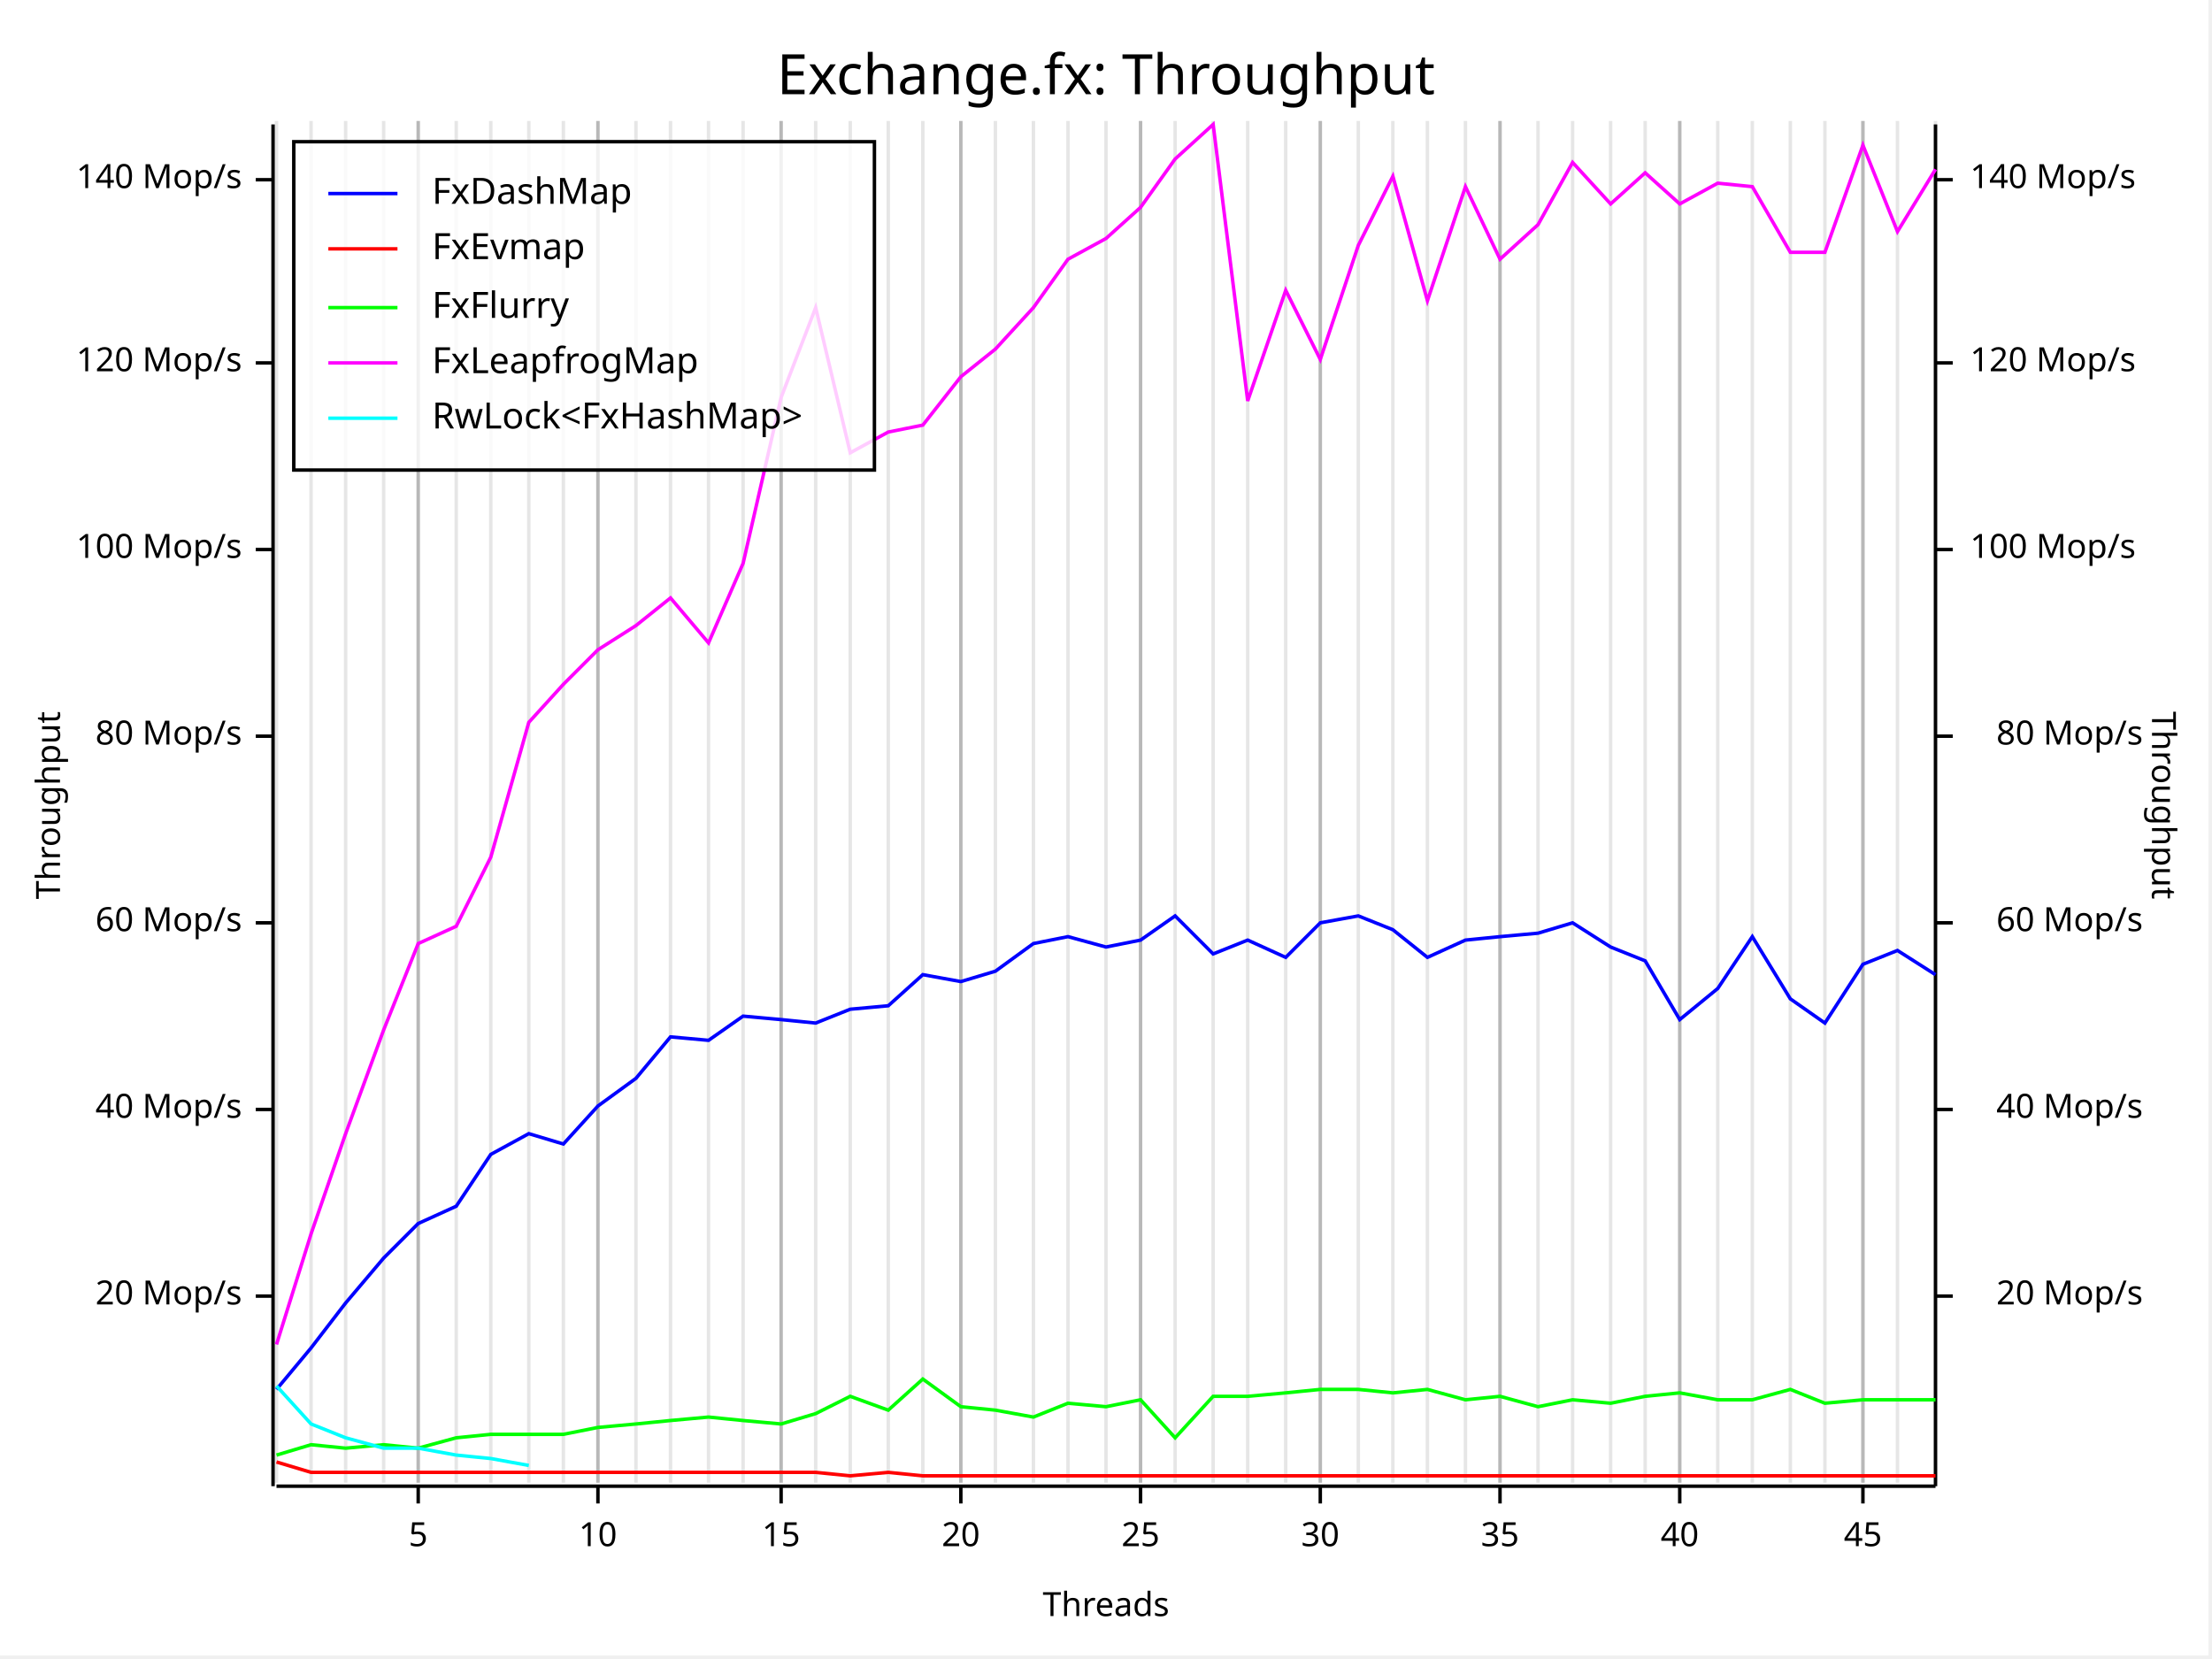
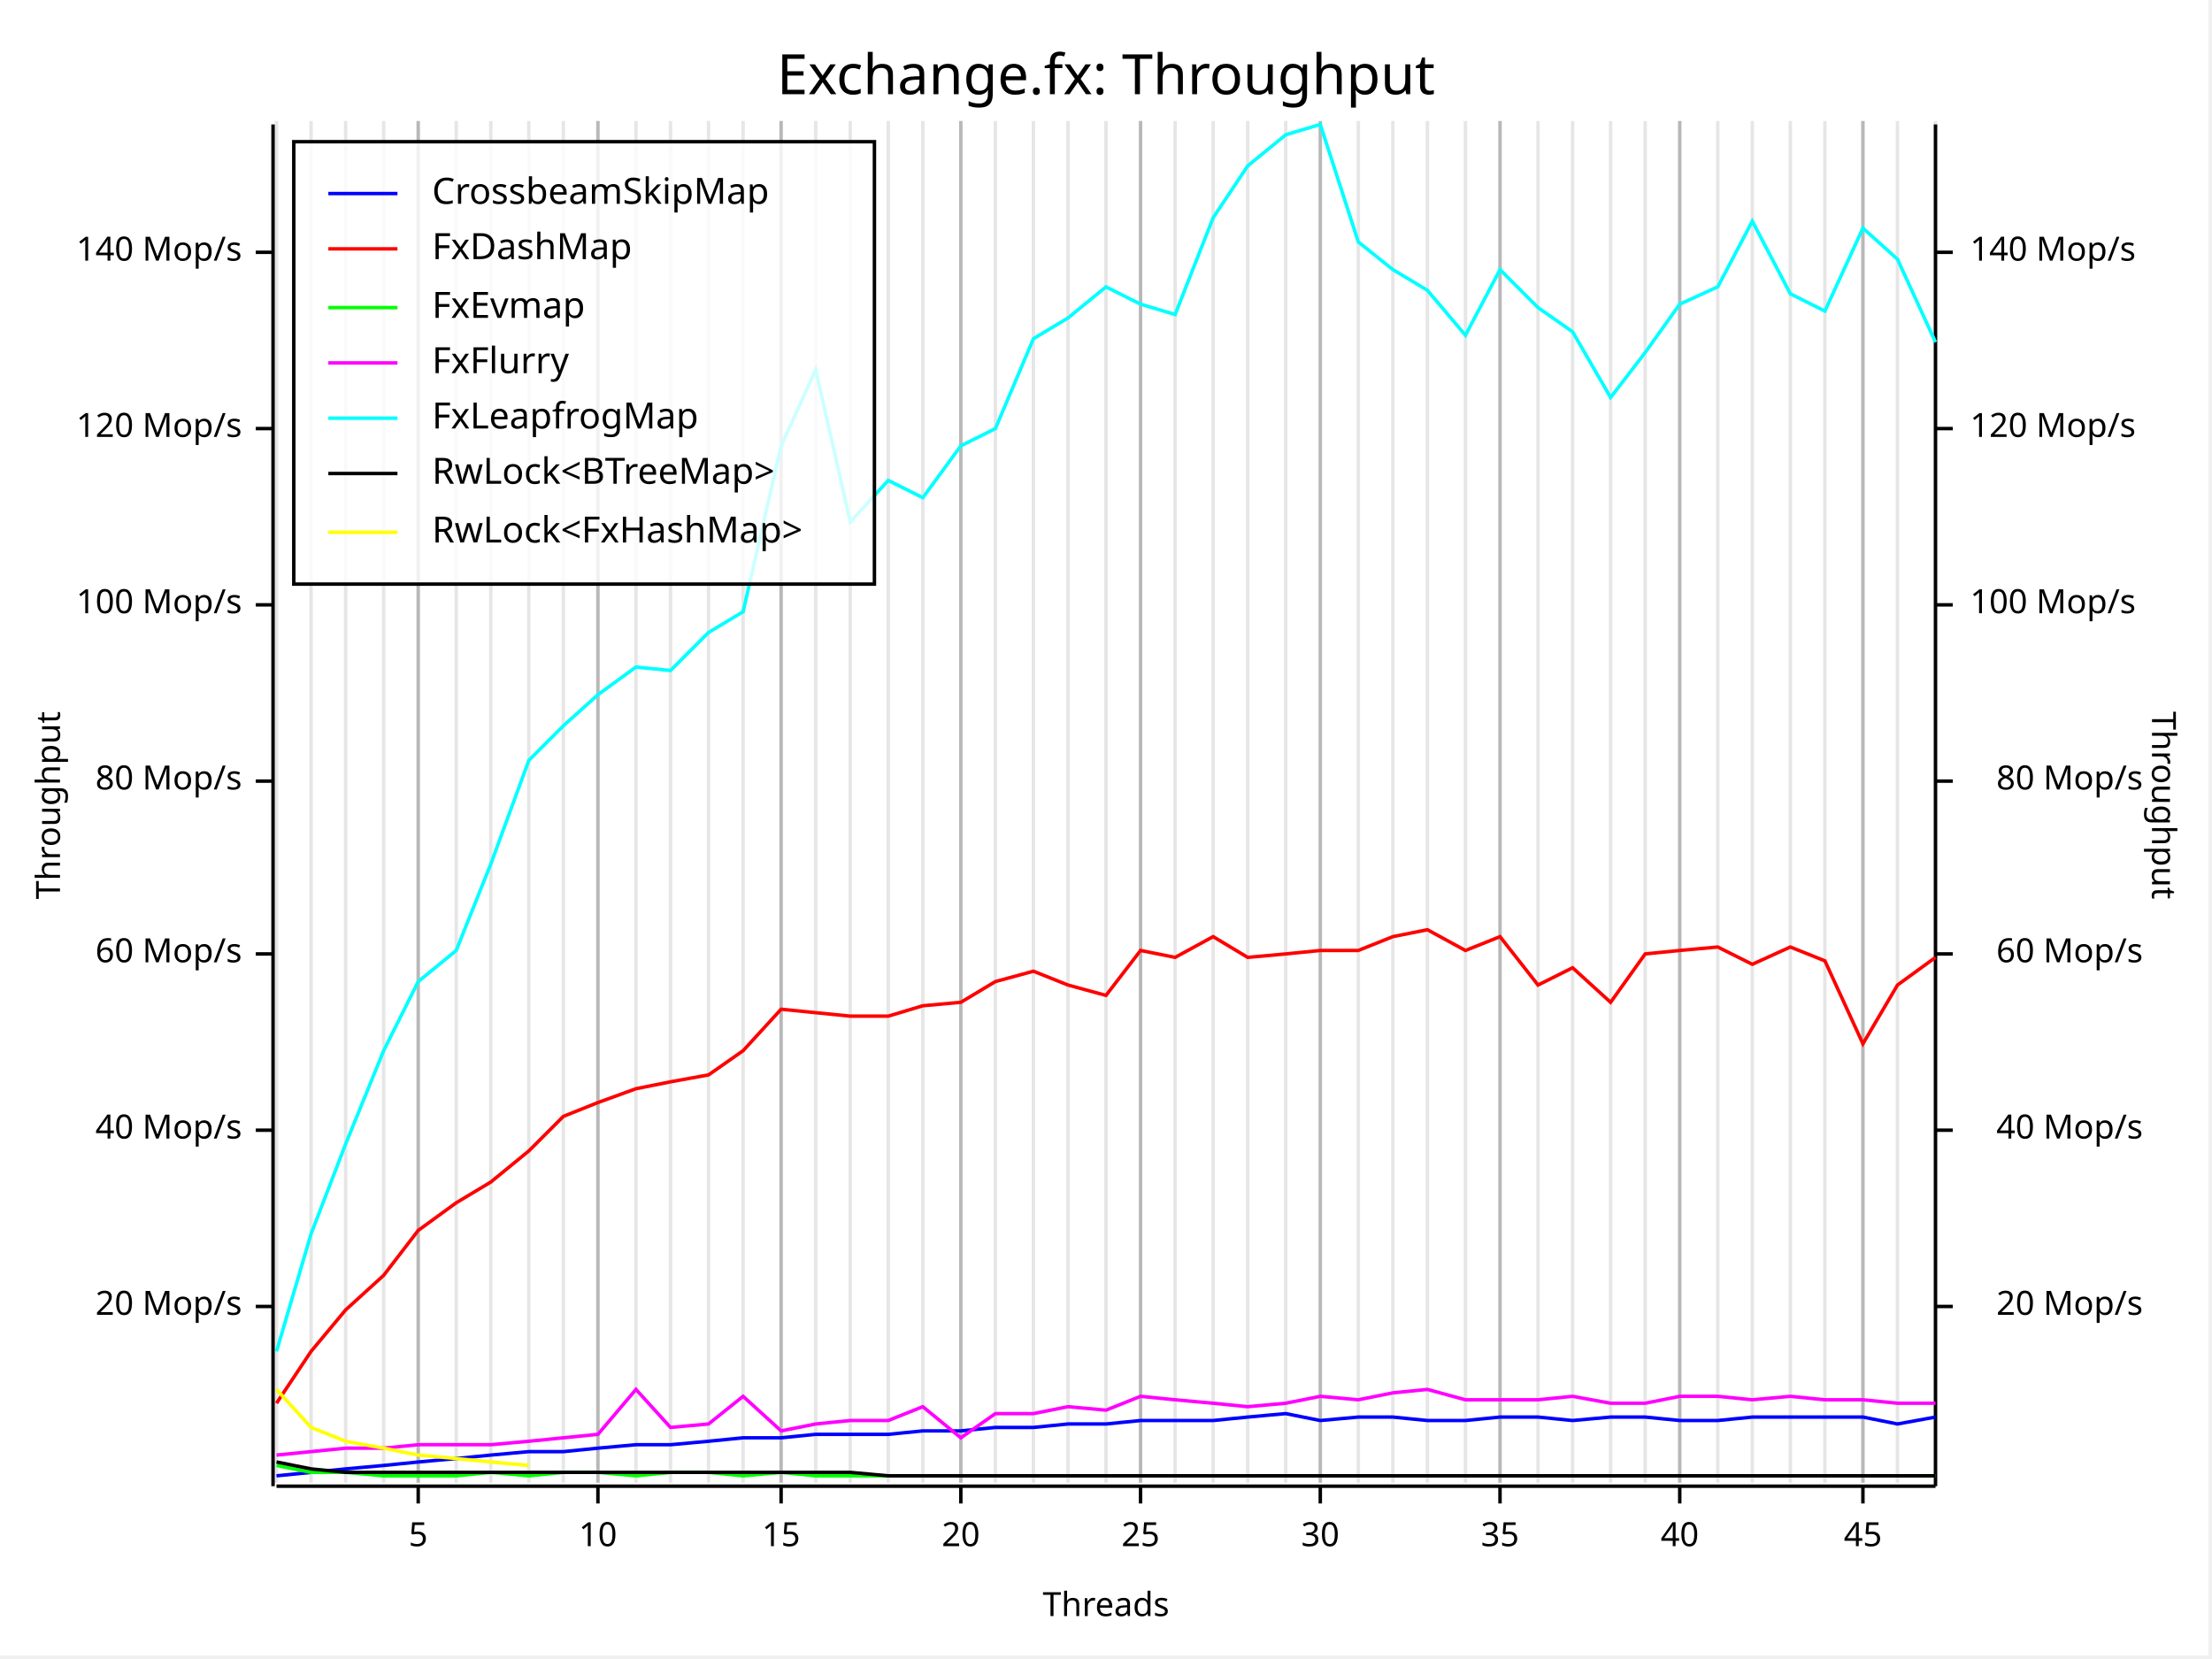
<svg xmlns="http://www.w3.org/2000/svg" width="640" height="480" viewBox="0 0 640 480">
  <rect x="0" y="0" width="639" height="479" opacity="1" fill="#FFFFFF" stroke="none" />
  <text x="320" y="15" dy="0.76em" text-anchor="middle" font-family="Fira Code" font-size="16.129" opacity="1" fill="#000000">
Exchange.fx: Throughput
</text>
  <line opacity="0.1" stroke="#000000" stroke-width="1" x1="80" y1="429" x2="80" y2="35" />
  <line opacity="0.1" stroke="#000000" stroke-width="1" x1="90" y1="429" x2="90" y2="35" />
  <line opacity="0.1" stroke="#000000" stroke-width="1" x1="100" y1="429" x2="100" y2="35" />
  <line opacity="0.1" stroke="#000000" stroke-width="1" x1="111" y1="429" x2="111" y2="35" />
  <line opacity="0.1" stroke="#000000" stroke-width="1" x1="121" y1="429" x2="121" y2="35" />
  <line opacity="0.1" stroke="#000000" stroke-width="1" x1="132" y1="429" x2="132" y2="35" />
  <line opacity="0.1" stroke="#000000" stroke-width="1" x1="142" y1="429" x2="142" y2="35" />
  <line opacity="0.1" stroke="#000000" stroke-width="1" x1="153" y1="429" x2="153" y2="35" />
  <line opacity="0.1" stroke="#000000" stroke-width="1" x1="163" y1="429" x2="163" y2="35" />
  <line opacity="0.1" stroke="#000000" stroke-width="1" x1="173" y1="429" x2="173" y2="35" />
  <line opacity="0.1" stroke="#000000" stroke-width="1" x1="184" y1="429" x2="184" y2="35" />
  <line opacity="0.1" stroke="#000000" stroke-width="1" x1="194" y1="429" x2="194" y2="35" />
  <line opacity="0.1" stroke="#000000" stroke-width="1" x1="205" y1="429" x2="205" y2="35" />
  <line opacity="0.1" stroke="#000000" stroke-width="1" x1="215" y1="429" x2="215" y2="35" />
  <line opacity="0.1" stroke="#000000" stroke-width="1" x1="226" y1="429" x2="226" y2="35" />
  <line opacity="0.1" stroke="#000000" stroke-width="1" x1="236" y1="429" x2="236" y2="35" />
  <line opacity="0.1" stroke="#000000" stroke-width="1" x1="246" y1="429" x2="246" y2="35" />
  <line opacity="0.1" stroke="#000000" stroke-width="1" x1="257" y1="429" x2="257" y2="35" />
  <line opacity="0.1" stroke="#000000" stroke-width="1" x1="267" y1="429" x2="267" y2="35" />
  <line opacity="0.1" stroke="#000000" stroke-width="1" x1="278" y1="429" x2="278" y2="35" />
  <line opacity="0.1" stroke="#000000" stroke-width="1" x1="288" y1="429" x2="288" y2="35" />
  <line opacity="0.1" stroke="#000000" stroke-width="1" x1="299" y1="429" x2="299" y2="35" />
  <line opacity="0.1" stroke="#000000" stroke-width="1" x1="309" y1="429" x2="309" y2="35" />
  <line opacity="0.1" stroke="#000000" stroke-width="1" x1="320" y1="429" x2="320" y2="35" />
  <line opacity="0.1" stroke="#000000" stroke-width="1" x1="330" y1="429" x2="330" y2="35" />
  <line opacity="0.1" stroke="#000000" stroke-width="1" x1="340" y1="429" x2="340" y2="35" />
  <line opacity="0.1" stroke="#000000" stroke-width="1" x1="351" y1="429" x2="351" y2="35" />
  <line opacity="0.1" stroke="#000000" stroke-width="1" x1="361" y1="429" x2="361" y2="35" />
  <line opacity="0.1" stroke="#000000" stroke-width="1" x1="372" y1="429" x2="372" y2="35" />
  <line opacity="0.1" stroke="#000000" stroke-width="1" x1="382" y1="429" x2="382" y2="35" />
  <line opacity="0.1" stroke="#000000" stroke-width="1" x1="393" y1="429" x2="393" y2="35" />
  <line opacity="0.1" stroke="#000000" stroke-width="1" x1="403" y1="429" x2="403" y2="35" />
  <line opacity="0.1" stroke="#000000" stroke-width="1" x1="413" y1="429" x2="413" y2="35" />
  <line opacity="0.1" stroke="#000000" stroke-width="1" x1="424" y1="429" x2="424" y2="35" />
  <line opacity="0.1" stroke="#000000" stroke-width="1" x1="434" y1="429" x2="434" y2="35" />
  <line opacity="0.1" stroke="#000000" stroke-width="1" x1="445" y1="429" x2="445" y2="35" />
  <line opacity="0.1" stroke="#000000" stroke-width="1" x1="455" y1="429" x2="455" y2="35" />
  <line opacity="0.1" stroke="#000000" stroke-width="1" x1="466" y1="429" x2="466" y2="35" />
  <line opacity="0.1" stroke="#000000" stroke-width="1" x1="476" y1="429" x2="476" y2="35" />
  <line opacity="0.1" stroke="#000000" stroke-width="1" x1="486" y1="429" x2="486" y2="35" />
  <line opacity="0.1" stroke="#000000" stroke-width="1" x1="497" y1="429" x2="497" y2="35" />
  <line opacity="0.1" stroke="#000000" stroke-width="1" x1="507" y1="429" x2="507" y2="35" />
  <line opacity="0.1" stroke="#000000" stroke-width="1" x1="518" y1="429" x2="518" y2="35" />
  <line opacity="0.1" stroke="#000000" stroke-width="1" x1="528" y1="429" x2="528" y2="35" />
  <line opacity="0.1" stroke="#000000" stroke-width="1" x1="539" y1="429" x2="539" y2="35" />
  <line opacity="0.1" stroke="#000000" stroke-width="1" x1="549" y1="429" x2="549" y2="35" />
  <line opacity="0.1" stroke="#000000" stroke-width="1" x1="560" y1="429" x2="560" y2="35" />
  <text x="10" y="233" dy="0.76em" text-anchor="middle" font-family="sans-serif" font-size="9.677" opacity="1" fill="#000000" transform="rotate(270, 10, 233)">
Throughput
</text>
  <text x="320" y="470" dy="-0.5ex" text-anchor="middle" font-family="sans-serif" font-size="9.677" opacity="1" fill="#000000">
Threads
</text>
  <text x="630" y="233" dy="0.76em" text-anchor="middle" font-family="sans-serif" font-size="9.677" opacity="1" fill="#000000" transform="rotate(90, 630, 233)">
Throughput
</text>
  <line opacity="0.2" stroke="#000000" stroke-width="1" x1="121" y1="429" x2="121" y2="35" />
  <line opacity="0.2" stroke="#000000" stroke-width="1" x1="173" y1="429" x2="173" y2="35" />
  <line opacity="0.2" stroke="#000000" stroke-width="1" x1="226" y1="429" x2="226" y2="35" />
  <line opacity="0.2" stroke="#000000" stroke-width="1" x1="278" y1="429" x2="278" y2="35" />
  <line opacity="0.2" stroke="#000000" stroke-width="1" x1="330" y1="429" x2="330" y2="35" />
  <line opacity="0.2" stroke="#000000" stroke-width="1" x1="382" y1="429" x2="382" y2="35" />
  <line opacity="0.2" stroke="#000000" stroke-width="1" x1="434" y1="429" x2="434" y2="35" />
  <line opacity="0.2" stroke="#000000" stroke-width="1" x1="486" y1="429" x2="486" y2="35" />
  <line opacity="0.2" stroke="#000000" stroke-width="1" x1="539" y1="429" x2="539" y2="35" />
  <polyline fill="none" opacity="1" stroke="#000000" stroke-width="1" points="79,36 79,430 " />
-   <text x="70" y="375" dy="0.5ex" text-anchor="end" font-family="sans-serif" font-size="9.677" opacity="1" fill="#000000">
+   <text x="70" y="378" dy="0.5ex" text-anchor="end" font-family="sans-serif" font-size="9.677" opacity="1" fill="#000000">
20 Mop/s
</text>
-   <polyline fill="none" opacity="1" stroke="#000000" stroke-width="1" points="74,375 79,375 " />
-   <text x="70" y="321" dy="0.5ex" text-anchor="end" font-family="sans-serif" font-size="9.677" opacity="1" fill="#000000">
+   <polyline fill="none" opacity="1" stroke="#000000" stroke-width="1" points="74,378 79,378 " />
+   <text x="70" y="327" dy="0.5ex" text-anchor="end" font-family="sans-serif" font-size="9.677" opacity="1" fill="#000000">
40 Mop/s
</text>
-   <polyline fill="none" opacity="1" stroke="#000000" stroke-width="1" points="74,321 79,321 " />
-   <text x="70" y="267" dy="0.5ex" text-anchor="end" font-family="sans-serif" font-size="9.677" opacity="1" fill="#000000">
+   <polyline fill="none" opacity="1" stroke="#000000" stroke-width="1" points="74,327 79,327 " />
+   <text x="70" y="276" dy="0.5ex" text-anchor="end" font-family="sans-serif" font-size="9.677" opacity="1" fill="#000000">
60 Mop/s
</text>
-   <polyline fill="none" opacity="1" stroke="#000000" stroke-width="1" points="74,267 79,267 " />
-   <text x="70" y="213" dy="0.5ex" text-anchor="end" font-family="sans-serif" font-size="9.677" opacity="1" fill="#000000">
+   <polyline fill="none" opacity="1" stroke="#000000" stroke-width="1" points="74,276 79,276 " />
+   <text x="70" y="226" dy="0.5ex" text-anchor="end" font-family="sans-serif" font-size="9.677" opacity="1" fill="#000000">
80 Mop/s
</text>
-   <polyline fill="none" opacity="1" stroke="#000000" stroke-width="1" points="74,213 79,213 " />
-   <text x="70" y="159" dy="0.5ex" text-anchor="end" font-family="sans-serif" font-size="9.677" opacity="1" fill="#000000">
+   <polyline fill="none" opacity="1" stroke="#000000" stroke-width="1" points="74,226 79,226 " />
+   <text x="70" y="175" dy="0.5ex" text-anchor="end" font-family="sans-serif" font-size="9.677" opacity="1" fill="#000000">
100 Mop/s
</text>
-   <polyline fill="none" opacity="1" stroke="#000000" stroke-width="1" points="74,159 79,159 " />
-   <text x="70" y="105" dy="0.5ex" text-anchor="end" font-family="sans-serif" font-size="9.677" opacity="1" fill="#000000">
+   <polyline fill="none" opacity="1" stroke="#000000" stroke-width="1" points="74,175 79,175 " />
+   <text x="70" y="124" dy="0.5ex" text-anchor="end" font-family="sans-serif" font-size="9.677" opacity="1" fill="#000000">
120 Mop/s
</text>
-   <polyline fill="none" opacity="1" stroke="#000000" stroke-width="1" points="74,105 79,105 " />
-   <text x="70" y="52" dy="0.5ex" text-anchor="end" font-family="sans-serif" font-size="9.677" opacity="1" fill="#000000">
+   <polyline fill="none" opacity="1" stroke="#000000" stroke-width="1" points="74,124 79,124 " />
+   <text x="70" y="73" dy="0.5ex" text-anchor="end" font-family="sans-serif" font-size="9.677" opacity="1" fill="#000000">
140 Mop/s
</text>
-   <polyline fill="none" opacity="1" stroke="#000000" stroke-width="1" points="74,52 79,52 " />
+   <polyline fill="none" opacity="1" stroke="#000000" stroke-width="1" points="74,73 79,73 " />
  <polyline fill="none" opacity="1" stroke="#000000" stroke-width="1" points="80,430 560,430 " />
  <text x="121" y="440" dy="0.76em" text-anchor="middle" font-family="sans-serif" font-size="9.677" opacity="1" fill="#000000">
5
</text>
  <polyline fill="none" opacity="1" stroke="#000000" stroke-width="1" points="121,430 121,435 " />
  <text x="173" y="440" dy="0.76em" text-anchor="middle" font-family="sans-serif" font-size="9.677" opacity="1" fill="#000000">
10
</text>
  <polyline fill="none" opacity="1" stroke="#000000" stroke-width="1" points="173,430 173,435 " />
  <text x="226" y="440" dy="0.76em" text-anchor="middle" font-family="sans-serif" font-size="9.677" opacity="1" fill="#000000">
15
</text>
  <polyline fill="none" opacity="1" stroke="#000000" stroke-width="1" points="226,430 226,435 " />
  <text x="278" y="440" dy="0.76em" text-anchor="middle" font-family="sans-serif" font-size="9.677" opacity="1" fill="#000000">
20
</text>
  <polyline fill="none" opacity="1" stroke="#000000" stroke-width="1" points="278,430 278,435 " />
  <text x="330" y="440" dy="0.76em" text-anchor="middle" font-family="sans-serif" font-size="9.677" opacity="1" fill="#000000">
25
</text>
  <polyline fill="none" opacity="1" stroke="#000000" stroke-width="1" points="330,430 330,435 " />
  <text x="382" y="440" dy="0.76em" text-anchor="middle" font-family="sans-serif" font-size="9.677" opacity="1" fill="#000000">
30
</text>
  <polyline fill="none" opacity="1" stroke="#000000" stroke-width="1" points="382,430 382,435 " />
  <text x="434" y="440" dy="0.76em" text-anchor="middle" font-family="sans-serif" font-size="9.677" opacity="1" fill="#000000">
35
</text>
  <polyline fill="none" opacity="1" stroke="#000000" stroke-width="1" points="434,430 434,435 " />
  <text x="486" y="440" dy="0.76em" text-anchor="middle" font-family="sans-serif" font-size="9.677" opacity="1" fill="#000000">
40
</text>
  <polyline fill="none" opacity="1" stroke="#000000" stroke-width="1" points="486,430 486,435 " />
  <text x="539" y="440" dy="0.76em" text-anchor="middle" font-family="sans-serif" font-size="9.677" opacity="1" fill="#000000">
45
</text>
  <polyline fill="none" opacity="1" stroke="#000000" stroke-width="1" points="539,430 539,435 " />
  <polyline fill="none" opacity="1" stroke="#000000" stroke-width="1" points="560,36 560,430 " />
-   <text x="620" y="375" dy="0.5ex" text-anchor="end" font-family="sans-serif" font-size="9.677" opacity="1" fill="#000000">
+   <text x="620" y="378" dy="0.5ex" text-anchor="end" font-family="sans-serif" font-size="9.677" opacity="1" fill="#000000">
20 Mop/s
</text>
-   <polyline fill="none" opacity="1" stroke="#000000" stroke-width="1" points="560,375 565,375 " />
-   <text x="620" y="321" dy="0.5ex" text-anchor="end" font-family="sans-serif" font-size="9.677" opacity="1" fill="#000000">
+   <polyline fill="none" opacity="1" stroke="#000000" stroke-width="1" points="560,378 565,378 " />
+   <text x="620" y="327" dy="0.5ex" text-anchor="end" font-family="sans-serif" font-size="9.677" opacity="1" fill="#000000">
40 Mop/s
</text>
-   <polyline fill="none" opacity="1" stroke="#000000" stroke-width="1" points="560,321 565,321 " />
-   <text x="620" y="267" dy="0.5ex" text-anchor="end" font-family="sans-serif" font-size="9.677" opacity="1" fill="#000000">
+   <polyline fill="none" opacity="1" stroke="#000000" stroke-width="1" points="560,327 565,327 " />
+   <text x="620" y="276" dy="0.5ex" text-anchor="end" font-family="sans-serif" font-size="9.677" opacity="1" fill="#000000">
60 Mop/s
</text>
-   <polyline fill="none" opacity="1" stroke="#000000" stroke-width="1" points="560,267 565,267 " />
-   <text x="620" y="213" dy="0.5ex" text-anchor="end" font-family="sans-serif" font-size="9.677" opacity="1" fill="#000000">
+   <polyline fill="none" opacity="1" stroke="#000000" stroke-width="1" points="560,276 565,276 " />
+   <text x="620" y="226" dy="0.5ex" text-anchor="end" font-family="sans-serif" font-size="9.677" opacity="1" fill="#000000">
80 Mop/s
</text>
-   <polyline fill="none" opacity="1" stroke="#000000" stroke-width="1" points="560,213 565,213 " />
-   <text x="570" y="159" dy="0.5ex" text-anchor="start" font-family="sans-serif" font-size="9.677" opacity="1" fill="#000000">
+   <polyline fill="none" opacity="1" stroke="#000000" stroke-width="1" points="560,226 565,226 " />
+   <text x="570" y="175" dy="0.5ex" text-anchor="start" font-family="sans-serif" font-size="9.677" opacity="1" fill="#000000">
100 Mop/s
</text>
-   <polyline fill="none" opacity="1" stroke="#000000" stroke-width="1" points="560,159 565,159 " />
-   <text x="570" y="105" dy="0.5ex" text-anchor="start" font-family="sans-serif" font-size="9.677" opacity="1" fill="#000000">
+   <polyline fill="none" opacity="1" stroke="#000000" stroke-width="1" points="560,175 565,175 " />
+   <text x="570" y="124" dy="0.5ex" text-anchor="start" font-family="sans-serif" font-size="9.677" opacity="1" fill="#000000">
120 Mop/s
</text>
-   <polyline fill="none" opacity="1" stroke="#000000" stroke-width="1" points="560,105 565,105 " />
-   <text x="570" y="52" dy="0.5ex" text-anchor="start" font-family="sans-serif" font-size="9.677" opacity="1" fill="#000000">
+   <polyline fill="none" opacity="1" stroke="#000000" stroke-width="1" points="560,124 565,124 " />
+   <text x="570" y="73" dy="0.5ex" text-anchor="start" font-family="sans-serif" font-size="9.677" opacity="1" fill="#000000">
140 Mop/s
</text>
-   <polyline fill="none" opacity="1" stroke="#000000" stroke-width="1" points="560,52 565,52 " />
-   <polyline fill="none" opacity="1" stroke="#0000FF" stroke-width="1" points="80,402 90,390 100,377 111,364 121,354 132,349 142,334 153,328 163,331 173,320 184,312 194,300 205,301 215,294 226,295 236,296 246,292 257,291 267,282 278,284 288,281 299,273 309,271 320,274 330,272 340,265 351,276 361,272 372,277 382,267 393,265 403,269 413,277 424,272 434,271 445,270 455,267 466,274 476,278 486,295 497,286 507,271 518,289 528,296 539,279 549,275 560,282 " />
-   <polyline fill="none" opacity="1" stroke="#FF0000" stroke-width="1" points="80,423 90,426 100,426 111,426 121,426 132,426 142,426 153,426 163,426 173,426 184,426 194,426 205,426 215,426 226,426 236,426 246,427 257,426 267,427 278,427 288,427 299,427 309,427 320,427 330,427 340,427 351,427 361,427 372,427 382,427 393,427 403,427 413,427 424,427 434,427 445,427 455,427 466,427 476,427 486,427 497,427 507,427 518,427 528,427 539,427 549,427 560,427 " />
-   <polyline fill="none" opacity="1" stroke="#00FF00" stroke-width="1" points="80,421 90,418 100,419 111,418 121,419 132,416 142,415 153,415 163,415 173,413 184,412 194,411 205,410 215,411 226,412 236,409 246,404 257,408 267,399 278,407 288,408 299,410 309,406 320,407 330,405 340,416 351,404 361,404 372,403 382,402 393,402 403,403 413,402 424,405 434,404 445,407 455,405 466,406 476,404 486,403 497,405 507,405 518,402 528,406 539,405 549,405 560,405 " />
-   <polyline fill="none" opacity="1" stroke="#FF00FF" stroke-width="1" points="80,389 90,357 100,328 111,298 121,273 132,268 142,248 153,209 163,198 173,188 184,181 194,173 205,186 215,163 226,115 236,89 246,131 257,125 267,123 278,109 288,101 299,89 309,75 320,69 330,60 340,46 351,36 361,116 372,84 382,104 393,71 403,51 413,87 424,54 434,75 445,65 455,47 466,59 476,50 486,59 497,53 507,54 518,73 528,73 539,42 549,67 560,49 " />
-   <polyline fill="none" opacity="1" stroke="#00FFFF" stroke-width="1" points="80,401 90,412 100,416 111,419 121,419 132,421 142,422 153,424 " />
-   <rect x="85" y="41" width="168" height="95" opacity="0.8" fill="#FFFFFF" stroke="none" />
-   <rect x="85" y="41" width="168" height="95" opacity="1" fill="none" stroke="#000000" />
+   <polyline fill="none" opacity="1" stroke="#000000" stroke-width="1" points="560,73 565,73 " />
+   <polyline fill="none" opacity="1" stroke="#0000FF" stroke-width="1" points="80,427 90,426 100,425 111,424 121,423 132,422 142,421 153,420 163,420 173,419 184,418 194,418 205,417 215,416 226,416 236,415 246,415 257,415 267,414 278,414 288,413 299,413 309,412 320,412 330,411 340,411 351,411 361,410 372,409 382,411 393,410 403,410 413,411 424,411 434,410 445,410 455,411 466,410 476,410 486,411 497,411 507,410 518,410 528,410 539,410 549,412 560,410 " />
+   <polyline fill="none" opacity="1" stroke="#FF0000" stroke-width="1" points="80,406 90,391 100,379 111,369 121,356 132,348 142,342 153,333 163,323 173,319 184,315 194,313 205,311 215,304 226,292 236,293 246,294 257,294 267,291 278,290 288,284 299,281 309,285 320,288 330,275 340,277 351,271 361,277 372,276 382,275 393,275 403,271 413,269 424,275 434,271 445,285 455,280 466,290 476,276 486,275 497,274 507,279 518,274 528,278 539,302 549,285 560,277 " />
+   <polyline fill="none" opacity="1" stroke="#00FF00" stroke-width="1" points="80,424 90,426 100,426 111,427 121,427 132,427 142,426 153,427 163,426 173,426 184,427 194,426 205,426 215,427 226,426 236,427 246,427 257,427 267,427 278,427 288,427 299,427 309,427 320,427 330,427 340,427 351,427 361,427 372,427 382,427 393,427 403,427 413,427 424,427 434,427 445,427 455,427 466,427 476,427 486,427 497,427 507,427 518,427 528,427 539,427 549,427 560,427 " />
+   <polyline fill="none" opacity="1" stroke="#FF00FF" stroke-width="1" points="80,421 90,420 100,419 111,419 121,418 132,418 142,418 153,417 163,416 173,415 184,402 194,413 205,412 215,404 226,414 236,412 246,411 257,411 267,407 278,416 288,409 299,409 309,407 320,408 330,404 340,405 351,406 361,407 372,406 382,404 393,405 403,403 413,402 424,405 434,405 445,405 455,404 466,406 476,406 486,404 497,404 507,405 518,404 528,405 539,405 549,406 560,406 " />
+   <polyline fill="none" opacity="1" stroke="#00FFFF" stroke-width="1" points="80,391 90,357 100,331 111,304 121,284 132,275 142,250 153,220 163,210 173,201 184,193 194,194 205,183 215,177 226,129 236,107 246,151 257,139 267,144 278,129 288,124 299,98 309,92 320,83 330,88 340,91 351,63 361,48 372,39 382,36 393,70 403,78 413,84 424,97 434,78 445,89 455,96 466,115 476,102 486,88 497,83 507,64 518,85 528,90 539,66 549,75 560,99 " />
+   <polyline fill="none" opacity="1" stroke="#000000" stroke-width="1" points="80,423 90,425 100,426 111,426 121,426 132,426 142,426 153,426 163,426 173,426 184,426 194,426 205,426 215,426 226,426 236,426 246,426 257,427 267,427 278,427 288,427 299,427 309,427 320,427 330,427 340,427 351,427 361,427 372,427 382,427 393,427 403,427 413,427 424,427 434,427 445,427 455,427 466,427 476,427 486,427 497,427 507,427 518,427 528,427 539,427 549,427 560,427 " />
+   <polyline fill="none" opacity="1" stroke="#FFFF00" stroke-width="1" points="80,402 90,413 100,417 111,419 121,421 132,422 142,423 153,424 " />
+   <rect x="85" y="41" width="168" height="128" opacity="0.8" fill="#FFFFFF" stroke="none" />
+   <rect x="85" y="41" width="168" height="128" opacity="1" fill="none" stroke="#000000" />
  <text x="125" y="51" dy="0.76em" text-anchor="start" font-family="Fira Code" font-size="10.484" opacity="1" fill="#000000">
+ CrossbeamSkipMap
+ </text>
+   <text x="125" y="67" dy="0.76em" text-anchor="start" font-family="Fira Code" font-size="10.484" opacity="1" fill="#000000">
FxDashMap
</text>
-   <text x="125" y="67" dy="0.76em" text-anchor="start" font-family="Fira Code" font-size="10.484" opacity="1" fill="#000000">
+   <text x="125" y="84" dy="0.76em" text-anchor="start" font-family="Fira Code" font-size="10.484" opacity="1" fill="#000000">
FxEvmap
</text>
-   <text x="125" y="84" dy="0.76em" text-anchor="start" font-family="Fira Code" font-size="10.484" opacity="1" fill="#000000">
+   <text x="125" y="100" dy="0.76em" text-anchor="start" font-family="Fira Code" font-size="10.484" opacity="1" fill="#000000">
FxFlurry
</text>
-   <text x="125" y="100" dy="0.76em" text-anchor="start" font-family="Fira Code" font-size="10.484" opacity="1" fill="#000000">
+   <text x="125" y="116" dy="0.76em" text-anchor="start" font-family="Fira Code" font-size="10.484" opacity="1" fill="#000000">
FxLeapfrogMap
</text>
-   <text x="125" y="116" dy="0.76em" text-anchor="start" font-family="Fira Code" font-size="10.484" opacity="1" fill="#000000">
+   <text x="125" y="132" dy="0.76em" text-anchor="start" font-family="Fira Code" font-size="10.484" opacity="1" fill="#000000">
+ RwLock&lt;BTreeMap&gt;
+ </text>
+   <text x="125" y="149" dy="0.76em" text-anchor="start" font-family="Fira Code" font-size="10.484" opacity="1" fill="#000000">
RwLock&lt;FxHashMap&gt;
</text>
  <polyline fill="none" opacity="1" stroke="#0000FF" stroke-width="1" points="95,56 115,56 " />
  <polyline fill="none" opacity="1" stroke="#FF0000" stroke-width="1" points="95,72 115,72 " />
  <polyline fill="none" opacity="1" stroke="#00FF00" stroke-width="1" points="95,89 115,89 " />
  <polyline fill="none" opacity="1" stroke="#FF00FF" stroke-width="1" points="95,105 115,105 " />
  <polyline fill="none" opacity="1" stroke="#00FFFF" stroke-width="1" points="95,121 115,121 " />
+   <polyline fill="none" opacity="1" stroke="#000000" stroke-width="1" points="95,137 115,137 " />
+   <polyline fill="none" opacity="1" stroke="#FFFF00" stroke-width="1" points="95,154 115,154 " />
</svg>
